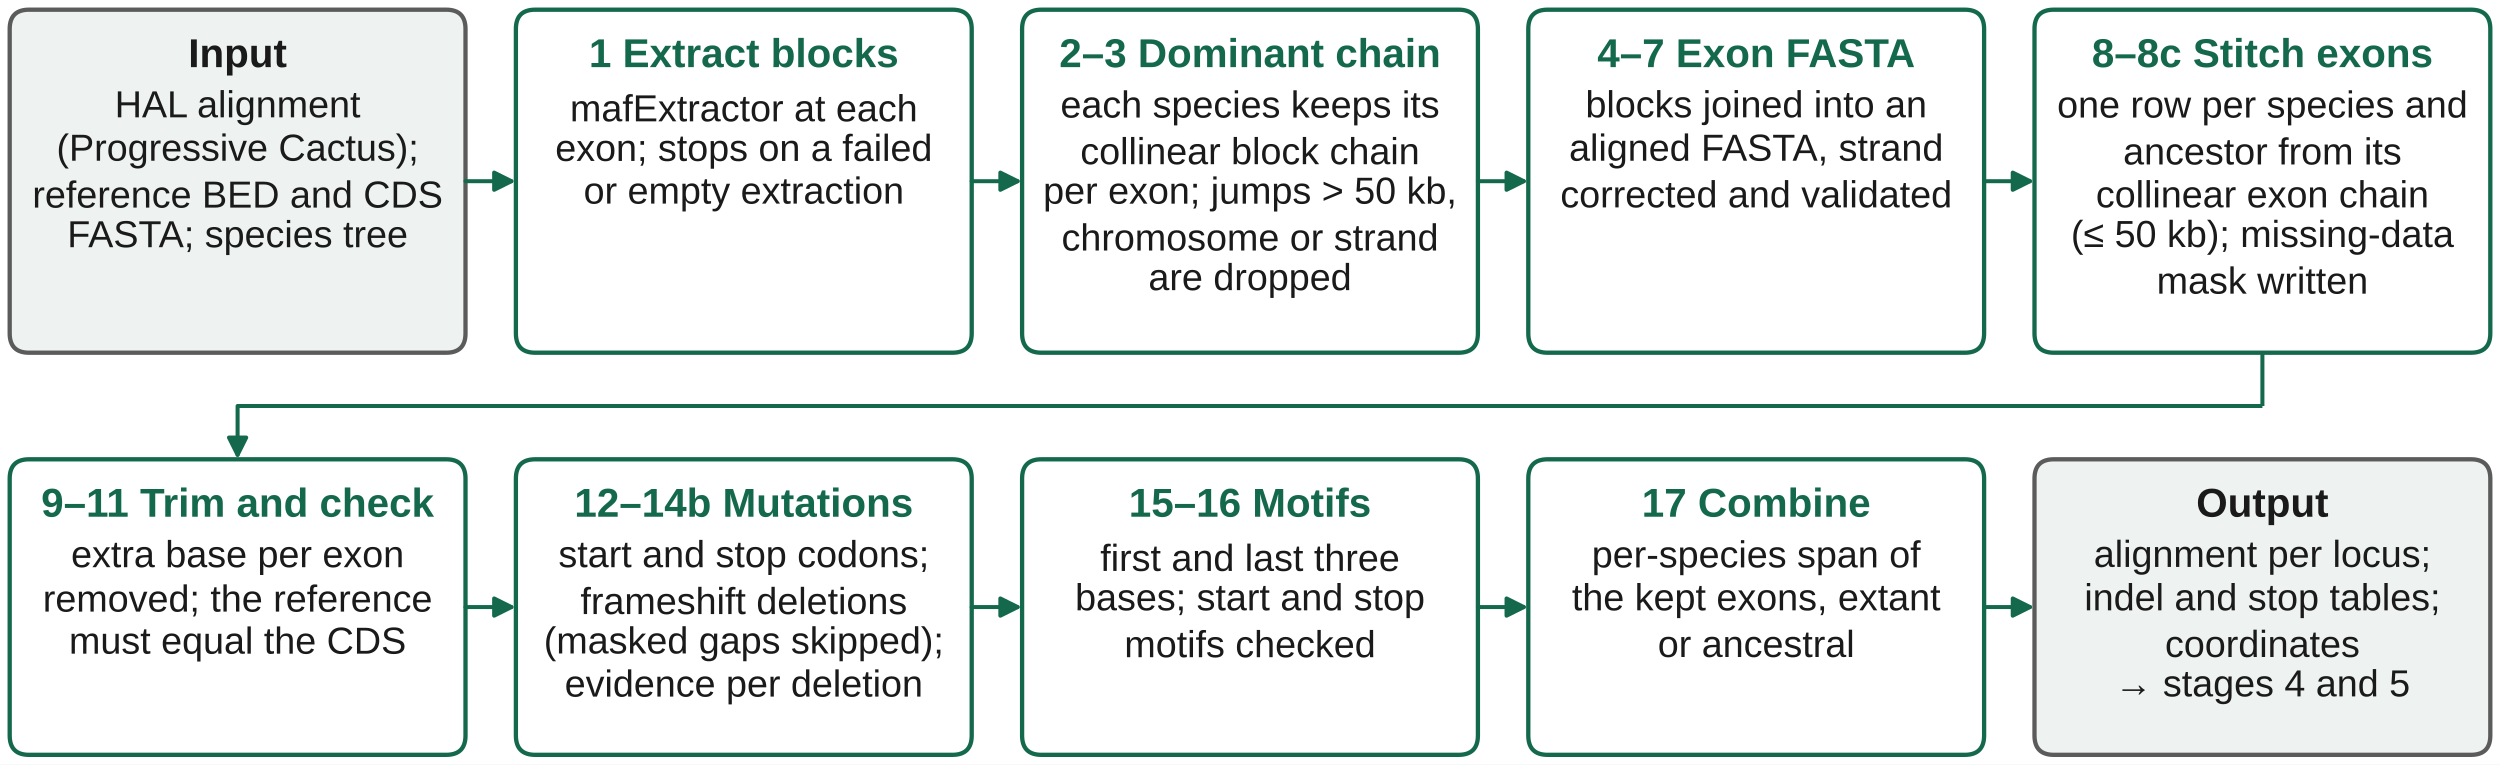
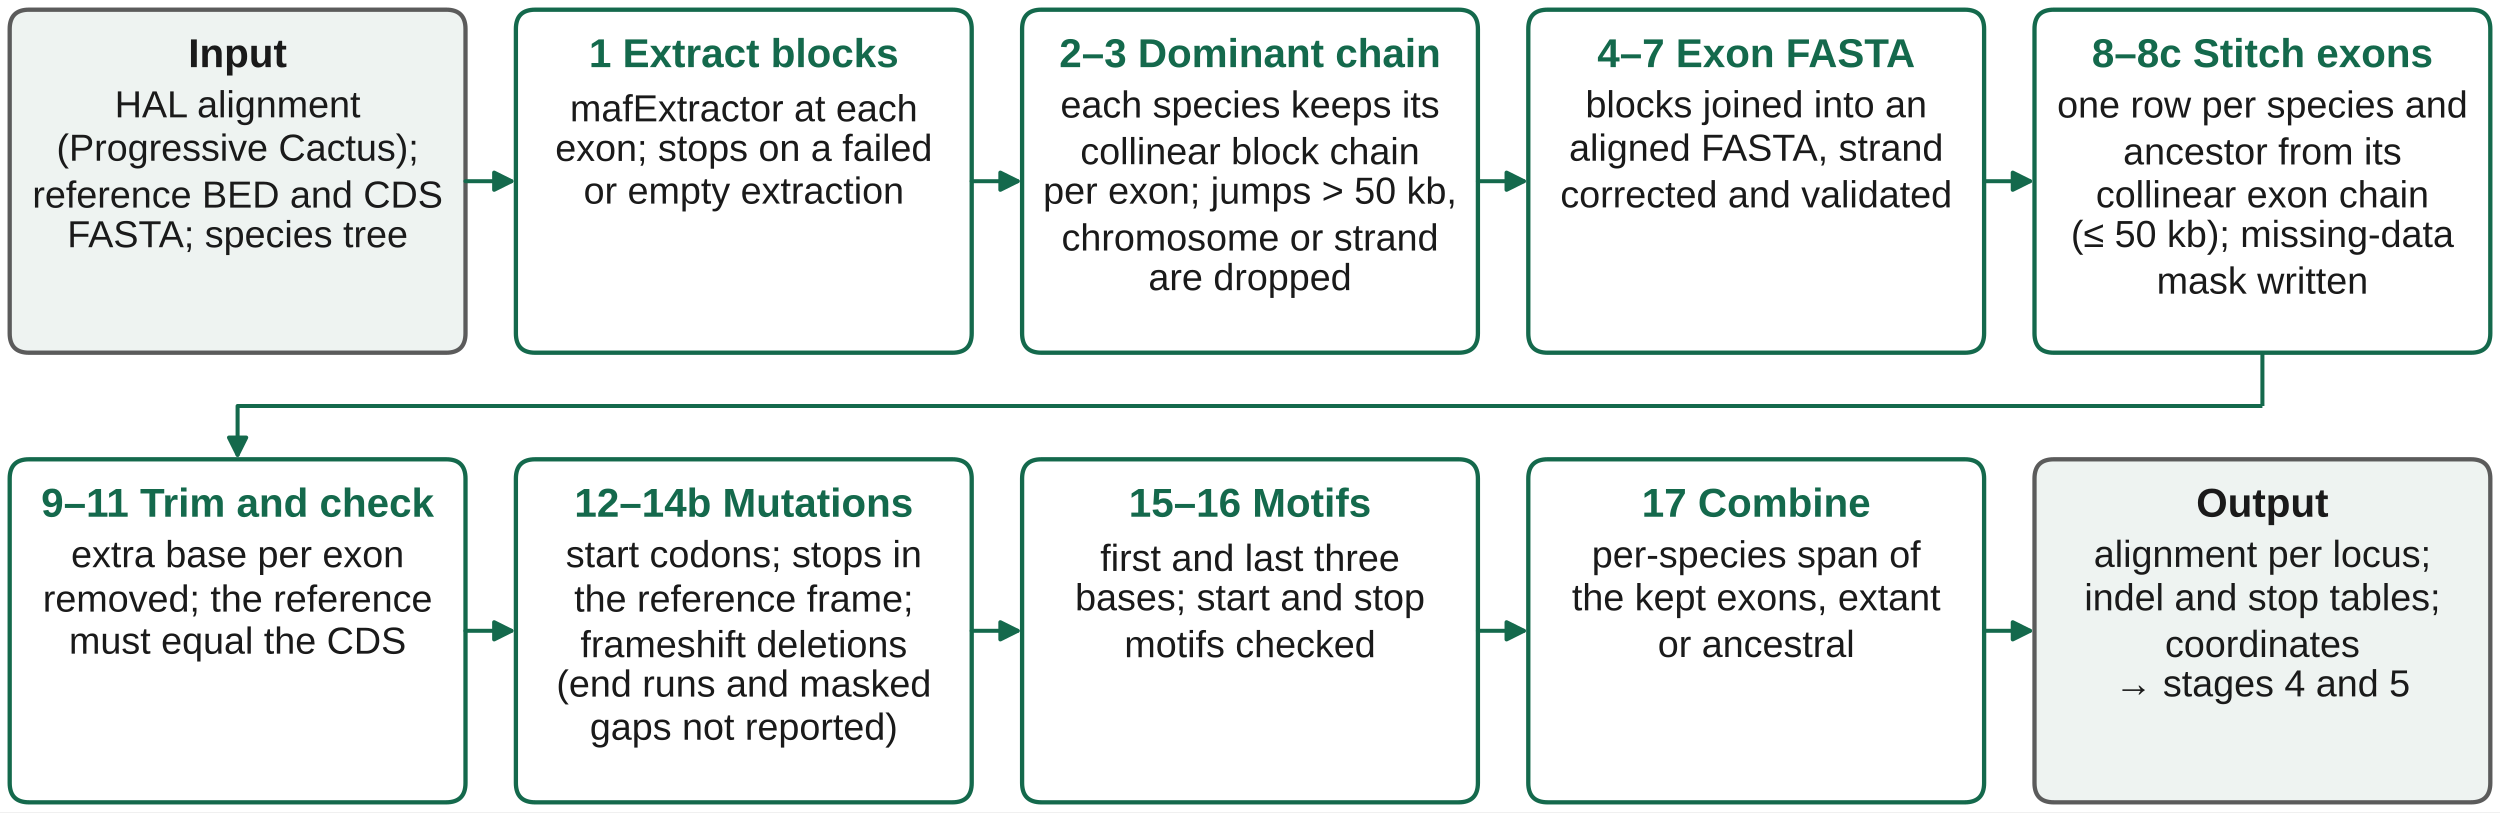
- <svg xmlns="http://www.w3.org/2000/svg" width="928.8pt" height="284.04pt" viewBox="0 0 928.8 284.04" version="1.1">
+ <svg xmlns="http://www.w3.org/2000/svg" width="928.8pt" height="301.68pt" viewBox="0 0 928.8 301.68" version="1.1">
  <defs>
    <style type="text/css">*{stroke-linejoin: round; stroke-linecap: butt}</style>
  </defs>
  <g id="figure_1">
    <g id="patch_1">
-       <path d="M 0 284.04  L 928.8 284.04  L 928.8 0  L 0 0  z " style="fill: #ffffff" />
+       <path d="M 0 301.68  L 928.8 301.68  L 928.8 0  L 0 0  z " style="fill: #ffffff" />
    </g>
    <g id="axes_1">
      <g id="patch_2">
-         <path d="M 10.8 131.04  L 165.744 131.04  Q 172.944 131.04 172.944 123.84  L 172.944 10.8  Q 172.944 3.6 165.744 3.6  L 10.8 3.6  Q 3.6 3.6 3.6 10.8  L 3.6 123.84  Q 3.6 131.04 10.8 131.04  z " clip-path="url(#p125e9a941f)" style="fill: #eef3f1; stroke: #5b5b5b; stroke-width: 1.6; stroke-linejoin: miter" />
+         <path d="M 10.8 131.04  L 165.744 131.04  Q 172.944 131.04 172.944 123.84  L 172.944 10.8  Q 172.944 3.6 165.744 3.6  L 10.8 3.6  Q 3.6 3.6 3.6 10.8  L 3.6 123.84  Q 3.6 131.04 10.8 131.04  z " clip-path="url(#p2b82dc8c47)" style="fill: #eef3f1; stroke: #5b5b5b; stroke-width: 1.6; stroke-linejoin: miter" />
      </g>
      <g id="patch_3">
-         <path d="M 198.864 131.04  L 353.808 131.04  Q 361.008 131.04 361.008 123.84  L 361.008 10.8  Q 361.008 3.6 353.808 3.6  L 198.864 3.6  Q 191.664 3.6 191.664 10.8  L 191.664 123.84  Q 191.664 131.04 198.864 131.04  z " clip-path="url(#p125e9a941f)" style="fill: #ffffff; stroke: #14694c; stroke-width: 1.6; stroke-linejoin: miter" />
+         <path d="M 198.864 131.04  L 353.808 131.04  Q 361.008 131.04 361.008 123.84  L 361.008 10.8  Q 361.008 3.6 353.808 3.6  L 198.864 3.6  Q 191.664 3.6 191.664 10.8  L 191.664 123.84  Q 191.664 131.04 198.864 131.04  z " clip-path="url(#p2b82dc8c47)" style="fill: #ffffff; stroke: #14694c; stroke-width: 1.6; stroke-linejoin: miter" />
      </g>
      <g id="patch_4">
-         <path d="M 386.928 131.04  L 541.872 131.04  Q 549.072 131.04 549.072 123.84  L 549.072 10.8  Q 549.072 3.6 541.872 3.6  L 386.928 3.6  Q 379.728 3.6 379.728 10.8  L 379.728 123.84  Q 379.728 131.04 386.928 131.04  z " clip-path="url(#p125e9a941f)" style="fill: #ffffff; stroke: #14694c; stroke-width: 1.6; stroke-linejoin: miter" />
+         <path d="M 386.928 131.04  L 541.872 131.04  Q 549.072 131.04 549.072 123.84  L 549.072 10.8  Q 549.072 3.6 541.872 3.6  L 386.928 3.6  Q 379.728 3.6 379.728 10.8  L 379.728 123.84  Q 379.728 131.04 386.928 131.04  z " clip-path="url(#p2b82dc8c47)" style="fill: #ffffff; stroke: #14694c; stroke-width: 1.6; stroke-linejoin: miter" />
      </g>
      <g id="patch_5">
-         <path d="M 574.992 131.04  L 729.936 131.04  Q 737.136 131.04 737.136 123.84  L 737.136 10.8  Q 737.136 3.6 729.936 3.6  L 574.992 3.6  Q 567.792 3.6 567.792 10.8  L 567.792 123.84  Q 567.792 131.04 574.992 131.04  z " clip-path="url(#p125e9a941f)" style="fill: #ffffff; stroke: #14694c; stroke-width: 1.6; stroke-linejoin: miter" />
+         <path d="M 574.992 131.04  L 729.936 131.04  Q 737.136 131.04 737.136 123.84  L 737.136 10.8  Q 737.136 3.6 729.936 3.6  L 574.992 3.6  Q 567.792 3.6 567.792 10.8  L 567.792 123.84  Q 567.792 131.04 574.992 131.04  z " clip-path="url(#p2b82dc8c47)" style="fill: #ffffff; stroke: #14694c; stroke-width: 1.6; stroke-linejoin: miter" />
      </g>
      <g id="patch_6">
-         <path d="M 763.056 131.04  L 918 131.04  Q 925.2 131.04 925.2 123.84  L 925.2 10.8  Q 925.2 3.6 918 3.6  L 763.056 3.6  Q 755.856 3.6 755.856 10.8  L 755.856 123.84  Q 755.856 131.04 763.056 131.04  z " clip-path="url(#p125e9a941f)" style="fill: #ffffff; stroke: #14694c; stroke-width: 1.6; stroke-linejoin: miter" />
+         <path d="M 763.056 131.04  L 918 131.04  Q 925.2 131.04 925.2 123.84  L 925.2 10.8  Q 925.2 3.6 918 3.6  L 763.056 3.6  Q 755.856 3.6 755.856 10.8  L 755.856 123.84  Q 755.856 131.04 763.056 131.04  z " clip-path="url(#p2b82dc8c47)" style="fill: #ffffff; stroke: #14694c; stroke-width: 1.6; stroke-linejoin: miter" />
      </g>
      <g id="patch_7">
-         <path d="M 10.8 280.44  L 165.744 280.44  Q 172.944 280.44 172.944 273.24  L 172.944 177.84  Q 172.944 170.64 165.744 170.64  L 10.8 170.64  Q 3.6 170.64 3.6 177.84  L 3.6 273.24  Q 3.6 280.44 10.8 280.44  z " clip-path="url(#p125e9a941f)" style="fill: #ffffff; stroke: #14694c; stroke-width: 1.6; stroke-linejoin: miter" />
+         <path d="M 10.8 298.08  L 165.744 298.08  Q 172.944 298.08 172.944 290.88  L 172.944 177.84  Q 172.944 170.64 165.744 170.64  L 10.8 170.64  Q 3.6 170.64 3.6 177.84  L 3.6 290.88  Q 3.6 298.08 10.8 298.08  z " clip-path="url(#p2b82dc8c47)" style="fill: #ffffff; stroke: #14694c; stroke-width: 1.6; stroke-linejoin: miter" />
      </g>
      <g id="patch_8">
-         <path d="M 198.864 280.44  L 353.808 280.44  Q 361.008 280.44 361.008 273.24  L 361.008 177.84  Q 361.008 170.64 353.808 170.64  L 198.864 170.64  Q 191.664 170.64 191.664 177.84  L 191.664 273.24  Q 191.664 280.44 198.864 280.44  z " clip-path="url(#p125e9a941f)" style="fill: #ffffff; stroke: #14694c; stroke-width: 1.6; stroke-linejoin: miter" />
+         <path d="M 198.864 298.08  L 353.808 298.08  Q 361.008 298.08 361.008 290.88  L 361.008 177.84  Q 361.008 170.64 353.808 170.64  L 198.864 170.64  Q 191.664 170.64 191.664 177.84  L 191.664 290.88  Q 191.664 298.08 198.864 298.08  z " clip-path="url(#p2b82dc8c47)" style="fill: #ffffff; stroke: #14694c; stroke-width: 1.6; stroke-linejoin: miter" />
      </g>
      <g id="patch_9">
-         <path d="M 386.928 280.44  L 541.872 280.44  Q 549.072 280.44 549.072 273.24  L 549.072 177.84  Q 549.072 170.64 541.872 170.64  L 386.928 170.64  Q 379.728 170.64 379.728 177.84  L 379.728 273.24  Q 379.728 280.44 386.928 280.44  z " clip-path="url(#p125e9a941f)" style="fill: #ffffff; stroke: #14694c; stroke-width: 1.6; stroke-linejoin: miter" />
+         <path d="M 386.928 298.08  L 541.872 298.08  Q 549.072 298.08 549.072 290.88  L 549.072 177.84  Q 549.072 170.64 541.872 170.64  L 386.928 170.64  Q 379.728 170.64 379.728 177.84  L 379.728 290.88  Q 379.728 298.08 386.928 298.08  z " clip-path="url(#p2b82dc8c47)" style="fill: #ffffff; stroke: #14694c; stroke-width: 1.6; stroke-linejoin: miter" />
      </g>
      <g id="patch_10">
-         <path d="M 574.992 280.44  L 729.936 280.44  Q 737.136 280.44 737.136 273.24  L 737.136 177.84  Q 737.136 170.64 729.936 170.64  L 574.992 170.64  Q 567.792 170.64 567.792 177.84  L 567.792 273.24  Q 567.792 280.44 574.992 280.44  z " clip-path="url(#p125e9a941f)" style="fill: #ffffff; stroke: #14694c; stroke-width: 1.6; stroke-linejoin: miter" />
+         <path d="M 574.992 298.08  L 729.936 298.08  Q 737.136 298.08 737.136 290.88  L 737.136 177.84  Q 737.136 170.64 729.936 170.64  L 574.992 170.64  Q 567.792 170.64 567.792 177.84  L 567.792 290.88  Q 567.792 298.08 574.992 298.08  z " clip-path="url(#p2b82dc8c47)" style="fill: #ffffff; stroke: #14694c; stroke-width: 1.6; stroke-linejoin: miter" />
      </g>
      <g id="patch_11">
-         <path d="M 763.056 280.44  L 918 280.44  Q 925.2 280.44 925.2 273.24  L 925.2 177.84  Q 925.2 170.64 918 170.64  L 763.056 170.64  Q 755.856 170.64 755.856 177.84  L 755.856 273.24  Q 755.856 280.44 763.056 280.44  z " clip-path="url(#p125e9a941f)" style="fill: #eef3f1; stroke: #5b5b5b; stroke-width: 1.6; stroke-linejoin: miter" />
+         <path d="M 763.056 298.08  L 918 298.08  Q 925.2 298.08 925.2 290.88  L 925.2 177.84  Q 925.2 170.64 918 170.64  L 763.056 170.64  Q 755.856 170.64 755.856 177.84  L 755.856 290.88  Q 755.856 298.08 763.056 298.08  z " clip-path="url(#p2b82dc8c47)" style="fill: #eef3f1; stroke: #5b5b5b; stroke-width: 1.6; stroke-linejoin: miter" />
      </g>
      <g id="patch_12">
-         <path d="M 172.944 67.32  Q 182.304 67.32 189.987 67.32  " clip-path="url(#p125e9a941f)" style="fill: none; stroke: #14694c; stroke-width: 1.5; stroke-linecap: round" />
-         <path d="M 183.587 64.12  L 189.987 67.32  L 183.587 70.52  z " clip-path="url(#p125e9a941f)" style="fill: #14694c; stroke: #14694c; stroke-width: 1.5; stroke-linecap: round" />
+         <path d="M 172.944 67.32  Q 182.304 67.32 189.987 67.32  " clip-path="url(#p2b82dc8c47)" style="fill: none; stroke: #14694c; stroke-width: 1.5; stroke-linecap: round" />
+         <path d="M 183.587 64.12  L 189.987 67.32  L 183.587 70.52  z " clip-path="url(#p2b82dc8c47)" style="fill: #14694c; stroke: #14694c; stroke-width: 1.5; stroke-linecap: round" />
      </g>
      <g id="patch_13">
-         <path d="M 361.008 67.32  Q 370.368 67.32 378.051 67.32  " clip-path="url(#p125e9a941f)" style="fill: none; stroke: #14694c; stroke-width: 1.5; stroke-linecap: round" />
-         <path d="M 371.651 64.12  L 378.051 67.32  L 371.651 70.52  z " clip-path="url(#p125e9a941f)" style="fill: #14694c; stroke: #14694c; stroke-width: 1.5; stroke-linecap: round" />
+         <path d="M 361.008 67.32  Q 370.368 67.32 378.051 67.32  " clip-path="url(#p2b82dc8c47)" style="fill: none; stroke: #14694c; stroke-width: 1.5; stroke-linecap: round" />
+         <path d="M 371.651 64.12  L 378.051 67.32  L 371.651 70.52  z " clip-path="url(#p2b82dc8c47)" style="fill: #14694c; stroke: #14694c; stroke-width: 1.5; stroke-linecap: round" />
      </g>
      <g id="patch_14">
-         <path d="M 549.072 67.32  Q 558.432 67.32 566.115 67.32  " clip-path="url(#p125e9a941f)" style="fill: none; stroke: #14694c; stroke-width: 1.5; stroke-linecap: round" />
-         <path d="M 559.715 64.12  L 566.115 67.32  L 559.715 70.52  z " clip-path="url(#p125e9a941f)" style="fill: #14694c; stroke: #14694c; stroke-width: 1.5; stroke-linecap: round" />
+         <path d="M 549.072 67.32  Q 558.432 67.32 566.115 67.32  " clip-path="url(#p2b82dc8c47)" style="fill: none; stroke: #14694c; stroke-width: 1.5; stroke-linecap: round" />
+         <path d="M 559.715 64.12  L 566.115 67.32  L 559.715 70.52  z " clip-path="url(#p2b82dc8c47)" style="fill: #14694c; stroke: #14694c; stroke-width: 1.5; stroke-linecap: round" />
      </g>
      <g id="patch_15">
-         <path d="M 737.136 67.32  Q 746.496 67.32 754.179 67.32  " clip-path="url(#p125e9a941f)" style="fill: none; stroke: #14694c; stroke-width: 1.5; stroke-linecap: round" />
-         <path d="M 747.779 64.12  L 754.179 67.32  L 747.779 70.52  z " clip-path="url(#p125e9a941f)" style="fill: #14694c; stroke: #14694c; stroke-width: 1.5; stroke-linecap: round" />
+         <path d="M 737.136 67.32  Q 746.496 67.32 754.179 67.32  " clip-path="url(#p2b82dc8c47)" style="fill: none; stroke: #14694c; stroke-width: 1.5; stroke-linecap: round" />
+         <path d="M 747.779 64.12  L 754.179 67.32  L 747.779 70.52  z " clip-path="url(#p2b82dc8c47)" style="fill: #14694c; stroke: #14694c; stroke-width: 1.5; stroke-linecap: round" />
      </g>
      <g id="patch_16">
-         <path d="M 172.944 225.54  Q 182.304 225.54 189.987 225.54  " clip-path="url(#p125e9a941f)" style="fill: none; stroke: #14694c; stroke-width: 1.5; stroke-linecap: round" />
-         <path d="M 183.587 222.34  L 189.987 225.54  L 183.587 228.74  z " clip-path="url(#p125e9a941f)" style="fill: #14694c; stroke: #14694c; stroke-width: 1.5; stroke-linecap: round" />
+         <path d="M 172.944 234.36  Q 182.304 234.36 189.987 234.36  " clip-path="url(#p2b82dc8c47)" style="fill: none; stroke: #14694c; stroke-width: 1.5; stroke-linecap: round" />
+         <path d="M 183.587 231.16  L 189.987 234.36  L 183.587 237.56  z " clip-path="url(#p2b82dc8c47)" style="fill: #14694c; stroke: #14694c; stroke-width: 1.5; stroke-linecap: round" />
      </g>
      <g id="patch_17">
-         <path d="M 361.008 225.54  Q 370.368 225.54 378.051 225.54  " clip-path="url(#p125e9a941f)" style="fill: none; stroke: #14694c; stroke-width: 1.5; stroke-linecap: round" />
-         <path d="M 371.651 222.34  L 378.051 225.54  L 371.651 228.74  z " clip-path="url(#p125e9a941f)" style="fill: #14694c; stroke: #14694c; stroke-width: 1.5; stroke-linecap: round" />
+         <path d="M 361.008 234.36  Q 370.368 234.36 378.051 234.36  " clip-path="url(#p2b82dc8c47)" style="fill: none; stroke: #14694c; stroke-width: 1.5; stroke-linecap: round" />
+         <path d="M 371.651 231.16  L 378.051 234.36  L 371.651 237.56  z " clip-path="url(#p2b82dc8c47)" style="fill: #14694c; stroke: #14694c; stroke-width: 1.5; stroke-linecap: round" />
      </g>
      <g id="patch_18">
-         <path d="M 549.072 225.54  Q 558.432 225.54 566.115 225.54  " clip-path="url(#p125e9a941f)" style="fill: none; stroke: #14694c; stroke-width: 1.5; stroke-linecap: round" />
-         <path d="M 559.715 222.34  L 566.115 225.54  L 559.715 228.74  z " clip-path="url(#p125e9a941f)" style="fill: #14694c; stroke: #14694c; stroke-width: 1.5; stroke-linecap: round" />
+         <path d="M 549.072 234.36  Q 558.432 234.36 566.115 234.36  " clip-path="url(#p2b82dc8c47)" style="fill: none; stroke: #14694c; stroke-width: 1.5; stroke-linecap: round" />
+         <path d="M 559.715 231.16  L 566.115 234.36  L 559.715 237.56  z " clip-path="url(#p2b82dc8c47)" style="fill: #14694c; stroke: #14694c; stroke-width: 1.5; stroke-linecap: round" />
      </g>
      <g id="patch_19">
-         <path d="M 737.136 225.54  Q 746.496 225.54 754.179 225.54  " clip-path="url(#p125e9a941f)" style="fill: none; stroke: #14694c; stroke-width: 1.5; stroke-linecap: round" />
-         <path d="M 747.779 222.34  L 754.179 225.54  L 747.779 228.74  z " clip-path="url(#p125e9a941f)" style="fill: #14694c; stroke: #14694c; stroke-width: 1.5; stroke-linecap: round" />
+         <path d="M 737.136 234.36  Q 746.496 234.36 754.179 234.36  " clip-path="url(#p2b82dc8c47)" style="fill: none; stroke: #14694c; stroke-width: 1.5; stroke-linecap: round" />
+         <path d="M 747.779 231.16  L 754.179 234.36  L 747.779 237.56  z " clip-path="url(#p2b82dc8c47)" style="fill: #14694c; stroke: #14694c; stroke-width: 1.5; stroke-linecap: round" />
      </g>
      <g id="line2d_1">
-         <path d="M 840.528 131.04  L 840.528 150.84  " clip-path="url(#p125e9a941f)" style="fill: none; stroke: #14694c; stroke-width: 1.5" />
+         <path d="M 840.528 131.04  L 840.528 150.84  " clip-path="url(#p2b82dc8c47)" style="fill: none; stroke: #14694c; stroke-width: 1.5" />
      </g>
      <g id="line2d_2">
-         <path d="M 88.272 150.84  L 840.528 150.84  " clip-path="url(#p125e9a941f)" style="fill: none; stroke: #14694c; stroke-width: 1.5" />
+         <path d="M 88.272 150.84  L 840.528 150.84  " clip-path="url(#p2b82dc8c47)" style="fill: none; stroke: #14694c; stroke-width: 1.5" />
      </g>
      <g id="patch_20">
-         <path d="M 88.272 150.84  Q 88.272 160.74 88.272 168.963  " clip-path="url(#p125e9a941f)" style="fill: none; stroke: #14694c; stroke-width: 1.5; stroke-linecap: round" />
-         <path d="M 91.472 162.563  L 88.272 168.963  L 85.072 162.563  z " clip-path="url(#p125e9a941f)" style="fill: #14694c; stroke: #14694c; stroke-width: 1.5; stroke-linecap: round" />
+         <path d="M 88.272 150.84  Q 88.272 160.74 88.272 168.963  " clip-path="url(#p2b82dc8c47)" style="fill: none; stroke: #14694c; stroke-width: 1.5; stroke-linecap: round" />
+         <path d="M 91.472 162.563  L 88.272 168.963  L 85.072 162.563  z " clip-path="url(#p2b82dc8c47)" style="fill: #14694c; stroke: #14694c; stroke-width: 1.5; stroke-linecap: round" />
      </g>
      <g id="text_1">
        <text style="font-weight: 700; font-size: 15px; font-family: 'Arial'; text-anchor: middle; fill: #1a1a1a" x="88.272" y="24.942" transform="rotate(-0 88.272 24.94184)">Input</text>
      </g>
      <g id="text_2">
        <text style="font-size: 14px; font-family: 'Arial'; fill: #1a1a1a" transform="translate(42.61997 43.59178)">HAL alignment</text>
        <text style="font-size: 14px; font-family: 'Arial'; fill: #1a1a1a" transform="translate(20.97903 59.70627)">(Progressive Cactus);</text>
        <text style="font-size: 14px; font-family: 'Arial'; fill: #1a1a1a" transform="translate(12.01684 77.12342)">reference BED and CDS</text>
        <text style="font-size: 14px; font-family: 'Arial'; fill: #1a1a1a" transform="translate(24.99091 91.84666)">FASTA; species tree</text>
      </g>
      <g id="text_3">
        <text style="font-weight: 700; font-size: 15px; font-family: 'Arial'; text-anchor: middle; fill: #14694c" x="276.336" y="24.942" transform="rotate(-0 276.336 24.94184)">1  Extract blocks</text>
      </g>
      <g id="text_4">
        <text style="font-size: 14px; font-family: 'Arial'; fill: #1a1a1a" transform="translate(211.7577 45.06834)">mafExtractor at each</text>
        <text style="font-size: 14px; font-family: 'Arial'; fill: #1a1a1a" transform="translate(206.2933 59.7883)">exon; stops on a failed</text>
        <text style="font-size: 14px; font-family: 'Arial'; fill: #1a1a1a" transform="translate(216.8163 75.65014)">or empty extraction</text>
      </g>
      <g id="text_5">
        <text style="font-weight: 700; font-size: 15px; font-family: 'Arial'; text-anchor: middle; fill: #14694c" x="464.4" y="24.942" transform="rotate(-0 464.4 24.94184)">2–3  Dominant chain</text>
      </g>
      <g id="text_6">
        <text style="font-size: 14px; font-family: 'Arial'; fill: #1a1a1a" transform="translate(393.9767 43.67381)">each species keeps its</text>
        <text style="font-size: 14px; font-family: 'Arial'; fill: #1a1a1a" transform="translate(401.3694 61.01221)">collinear block chain</text>
        <text style="font-size: 14px; font-family: 'Arial'; fill: #1a1a1a" transform="translate(387.5553 75.67092)">per exon; jumps &gt; 50 kb,</text>
        <text style="font-size: 14px; font-family: 'Arial'; fill: #1a1a1a" transform="translate(394.3781 93.07057)">chromosome or strand</text>
        <text style="font-size: 14px; font-family: 'Arial'; fill: #1a1a1a" transform="translate(426.6525 107.7905)">are dropped</text>
      </g>
      <g id="text_7">
        <text style="font-weight: 700; font-size: 15px; font-family: 'Arial'; text-anchor: middle; fill: #14694c" x="652.464" y="24.942" transform="rotate(-0 652.464 24.94184)">4–7  Exon FASTA</text>
      </g>
      <g id="text_8">
        <text style="font-size: 14px; font-family: 'Arial'; fill: #1a1a1a" transform="translate(589.0374 43.59178)">blocks joined into an</text>
        <text style="font-size: 14px; font-family: 'Arial'; fill: #1a1a1a" transform="translate(582.9496 59.70627)">aligned FASTA, strand</text>
        <text style="font-size: 14px; font-family: 'Arial'; fill: #1a1a1a" transform="translate(579.7012 77.04139)">corrected and validated</text>
      </g>
      <g id="text_9">
        <text style="font-weight: 700; font-size: 15px; font-family: 'Arial'; text-anchor: middle; fill: #14694c" x="840.528" y="24.942" transform="rotate(-0 840.528 24.94184)">8–8c  Stitch exons</text>
      </g>
      <g id="text_10">
        <text style="font-size: 14px; font-family: 'Arial'; fill: #1a1a1a" transform="translate(764.2652 43.67381)">one row per species and</text>
        <text style="font-size: 14px; font-family: 'Arial'; fill: #1a1a1a" transform="translate(788.7936 61.09752)">ancestor from its</text>
        <text style="font-size: 14px; font-family: 'Arial'; fill: #1a1a1a" transform="translate(778.66 77.04139)">collinear exon chain</text>
        <text style="font-size: 14px; font-family: 'Arial'; fill: #1a1a1a" transform="translate(769.3872 91.76463)">(≤ 50 kb); missing-data</text>
        <text style="font-size: 14px; font-family: 'Arial'; fill: #1a1a1a" transform="translate(801.2438 109.0997)">mask written</text>
      </g>
      <g id="text_11">
        <text style="font-weight: 700; font-size: 15px; font-family: 'Arial'; text-anchor: middle; fill: #14694c" x="88.272" y="191.982" transform="rotate(-0 88.272 191.9818)">9–11  Trim and check</text>
      </g>
      <g id="text_12">
        <text style="font-size: 14px; font-family: 'Arial'; fill: #1a1a1a" transform="translate(26.40513 210.7138)">extra base per exon</text>
        <text style="font-size: 14px; font-family: 'Arial'; fill: #1a1a1a" transform="translate(15.90622 227.2286)">removed; the reference</text>
        <text style="font-size: 14px; font-family: 'Arial'; fill: #1a1a1a" transform="translate(25.63403 242.8575)">must equal the CDS</text>
      </g>
      <g id="text_13">
        <text style="font-weight: 700; font-size: 15px; font-family: 'Arial'; text-anchor: middle; fill: #14694c" x="276.336" y="191.982" transform="rotate(-0 276.336 191.9818)">12–14b  Mutations</text>
      </g>
      <g id="text_14">
-         <text style="font-size: 14px; font-family: 'Arial'; fill: #1a1a1a" transform="translate(207.4658 210.7138)">start and stop codons;</text>
-         <text style="font-size: 14px; font-family: 'Arial'; fill: #1a1a1a" transform="translate(215.6438 228.1375)">frameshift deletions</text>
-         <text style="font-size: 14px; font-family: 'Arial'; fill: #1a1a1a" transform="translate(202.0277 242.7754)">(masked gaps skipped);</text>
-         <text style="font-size: 14px; font-family: 'Arial'; fill: #1a1a1a" transform="translate(209.7933 258.8013)">evidence per deletion</text>
+         <text style="font-size: 14px; font-family: 'Arial'; fill: #1a1a1a" transform="translate(210.1958 210.7138)">start codons; stops in</text>
+         <text style="font-size: 14px; font-family: 'Arial'; fill: #1a1a1a" transform="translate(213.3108 227.2286)">the reference frame;</text>
+         <text style="font-size: 14px; font-family: 'Arial'; fill: #1a1a1a" transform="translate(215.6438 244.1667)">frameshift deletions</text>
+         <text style="font-size: 14px; font-family: 'Arial'; fill: #1a1a1a" transform="translate(206.6904 258.8046)">(end runs and masked</text>
+         <text style="font-size: 14px; font-family: 'Arial'; fill: #1a1a1a" transform="translate(219.1383 274.8338)">gaps not reported)</text>
      </g>
      <g id="text_15">
        <text style="font-weight: 700; font-size: 15px; font-family: 'Arial'; text-anchor: middle; fill: #14694c" x="464.4" y="191.982" transform="rotate(-0 464.4 191.9818)">15–16  Motifs</text>
      </g>
      <g id="text_16">
        <text style="font-size: 14px; font-family: 'Arial'; fill: #1a1a1a" transform="translate(408.7664 212.1083)">first and last three</text>
        <text style="font-size: 14px; font-family: 'Arial'; fill: #1a1a1a" transform="translate(399.4225 226.743)">bases; start and stop</text>
        <text style="font-size: 14px; font-family: 'Arial'; fill: #1a1a1a" transform="translate(417.7166 244.1667)">motifs checked</text>
      </g>
      <g id="text_17">
        <text style="font-weight: 700; font-size: 15px; font-family: 'Arial'; text-anchor: middle; fill: #14694c" x="652.464" y="191.982" transform="rotate(-0 652.464 191.9818)">17  Combine</text>
      </g>
      <g id="text_18">
        <text style="font-size: 14px; font-family: 'Arial'; fill: #1a1a1a" transform="translate(591.3792 210.7991)">per-species span of</text>
        <text style="font-size: 14px; font-family: 'Arial'; fill: #1a1a1a" transform="translate(583.9799 226.743)">the kept exons, extant</text>
        <text style="font-size: 14px; font-family: 'Arial'; fill: #1a1a1a" transform="translate(615.8945 244.0814)">or ancestral</text>
      </g>
      <g id="text_19">
        <text style="font-weight: 700; font-size: 15px; font-family: 'Arial'; text-anchor: middle; fill: #1a1a1a" x="840.528" y="191.982" transform="rotate(-0 840.528 191.9818)">Output</text>
      </g>
      <g id="text_20">
        <text style="font-size: 14px; font-family: 'Arial'; fill: #1a1a1a" transform="translate(777.8878 210.6318)">alignment per locus;</text>
        <text style="font-size: 14px; font-family: 'Arial'; fill: #1a1a1a" transform="translate(774.3747 226.743)">indel and stop tables;</text>
        <text style="font-size: 14px; font-family: 'Arial'; fill: #1a1a1a" transform="translate(804.3413 244.0814)">coordinates</text>
        <text style="font-size: 14px; font-family: 'Arial'; fill: #1a1a1a" transform="translate(785.6633 258.7193)">→ stages 4 and 5</text>
      </g>
    </g>
  </g>
  <defs>
-     <clipPath id="p125e9a941f">
-       <rect x="0" y="0" width="928.8" height="284.04" />
+     <clipPath id="p2b82dc8c47">
+       <rect x="0" y="0" width="928.8" height="301.68" />
    </clipPath>
  </defs>
</svg>
